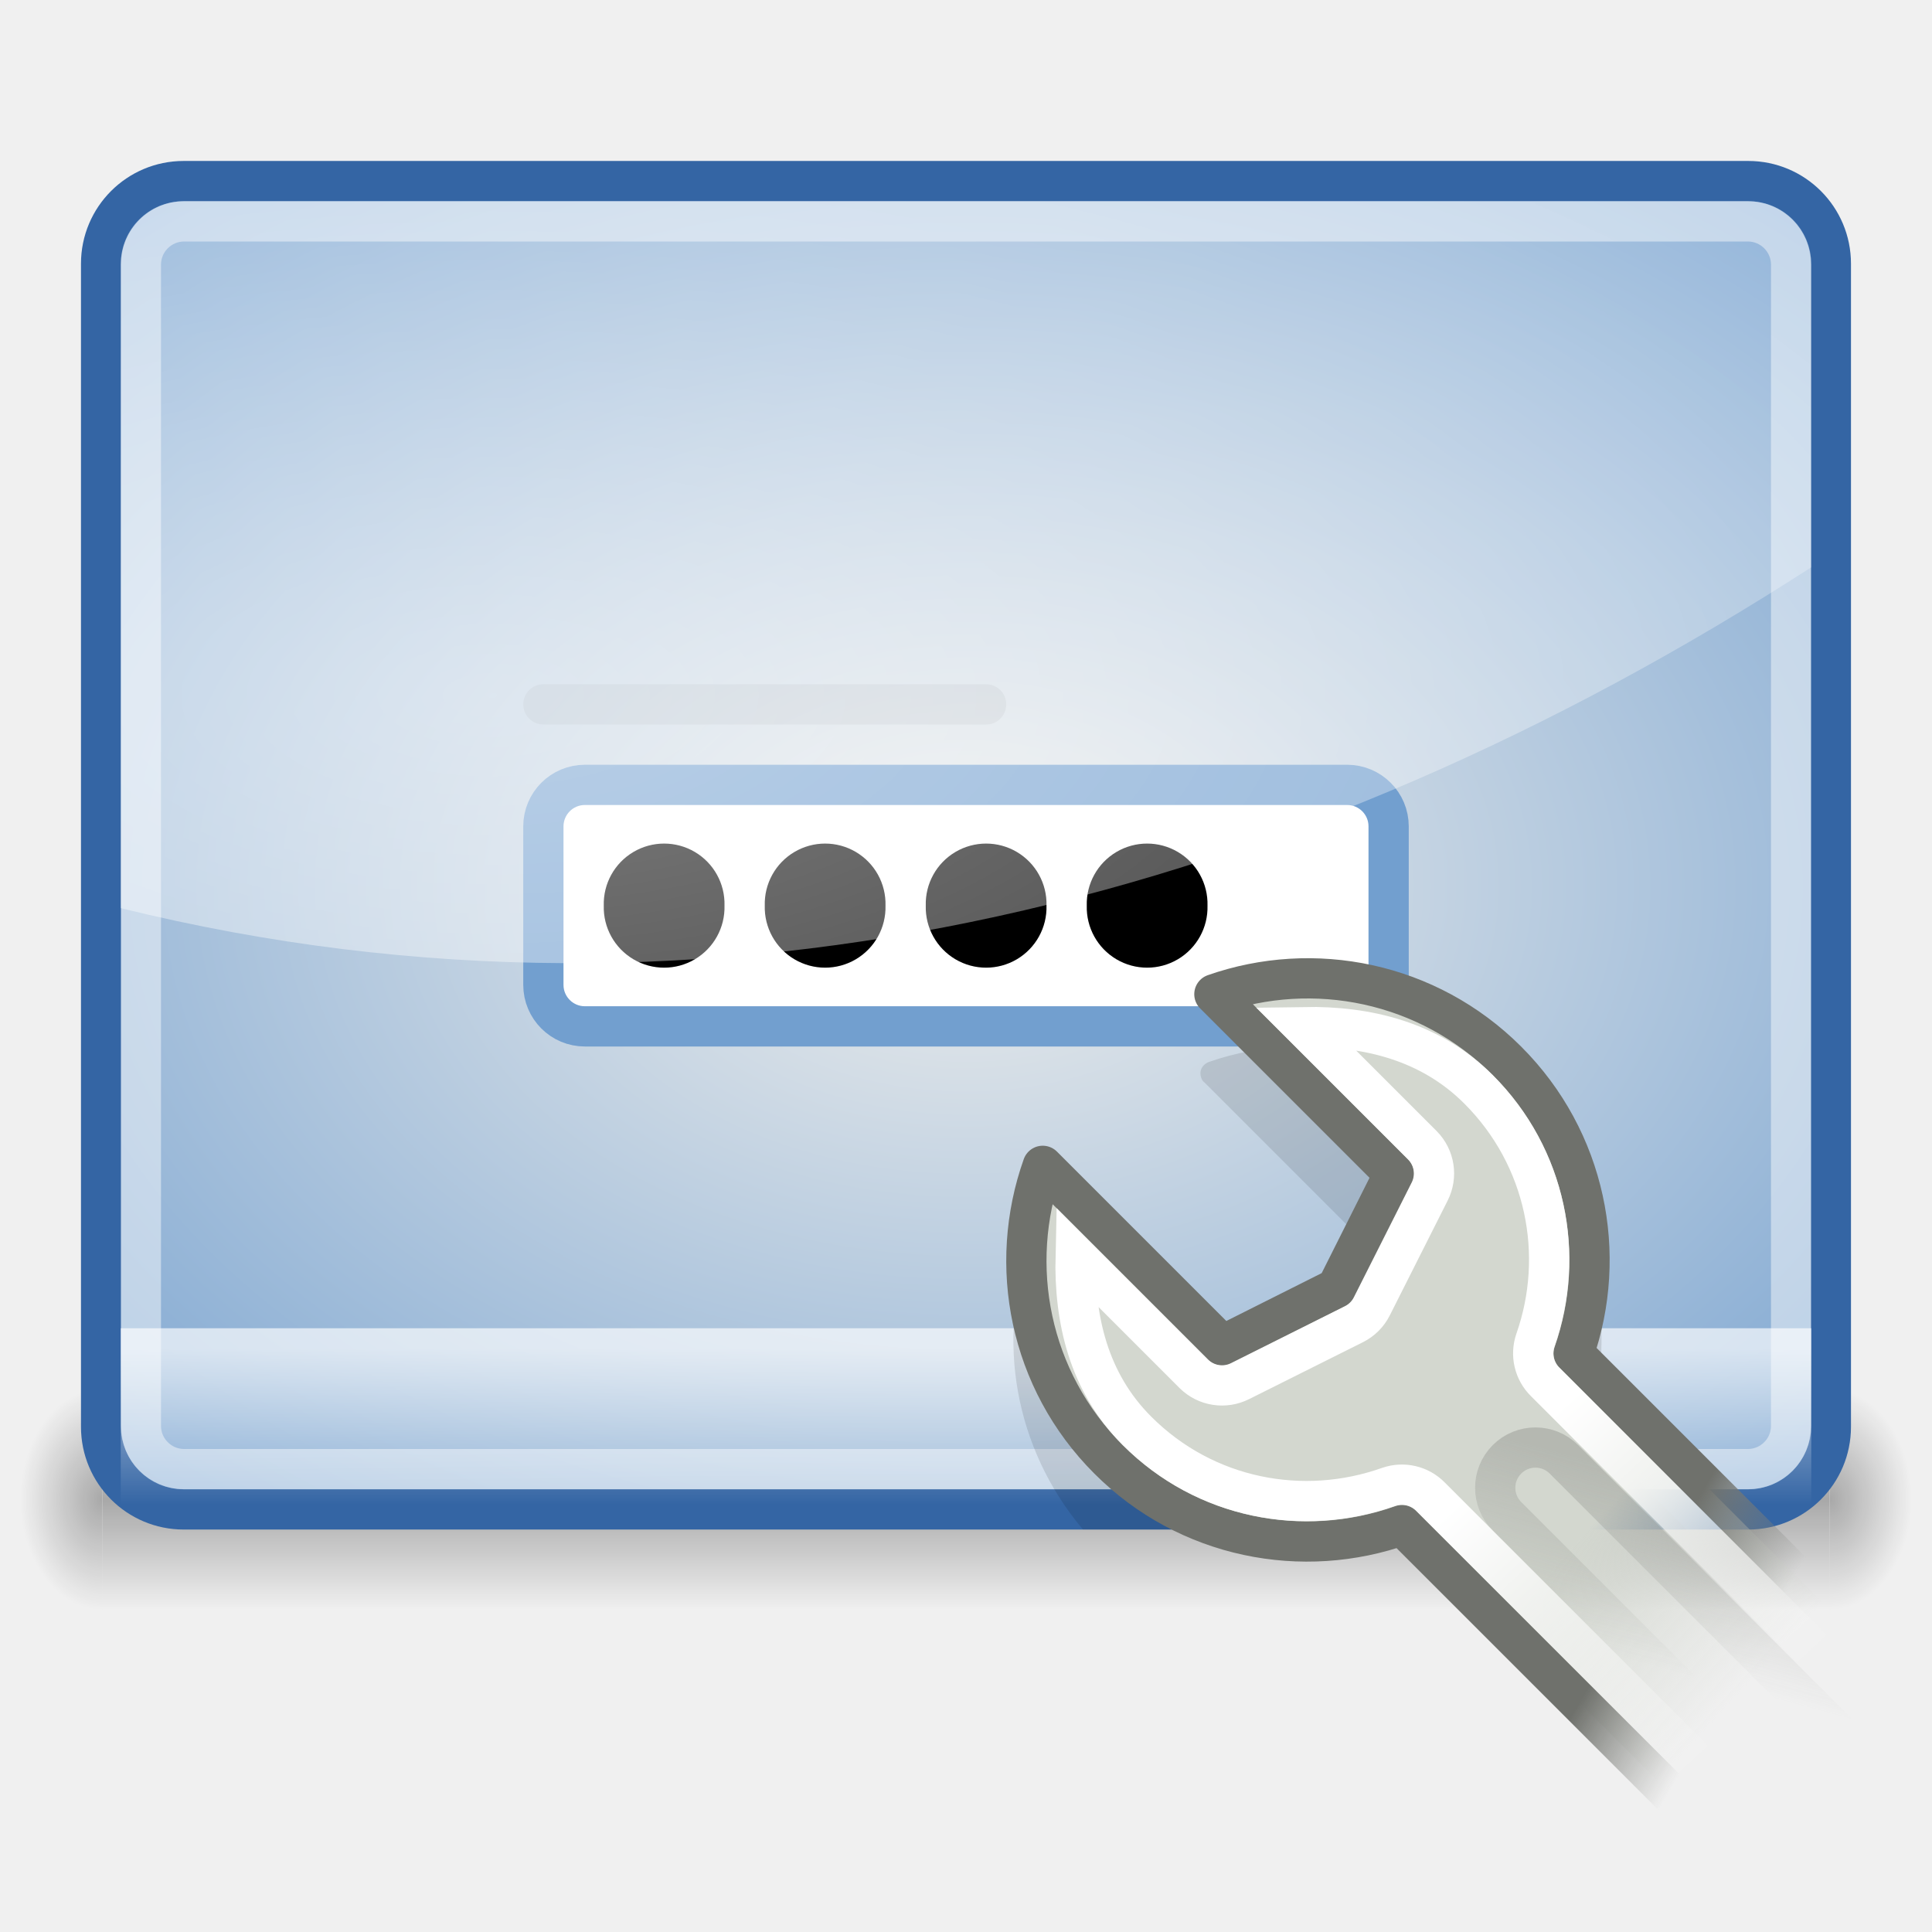
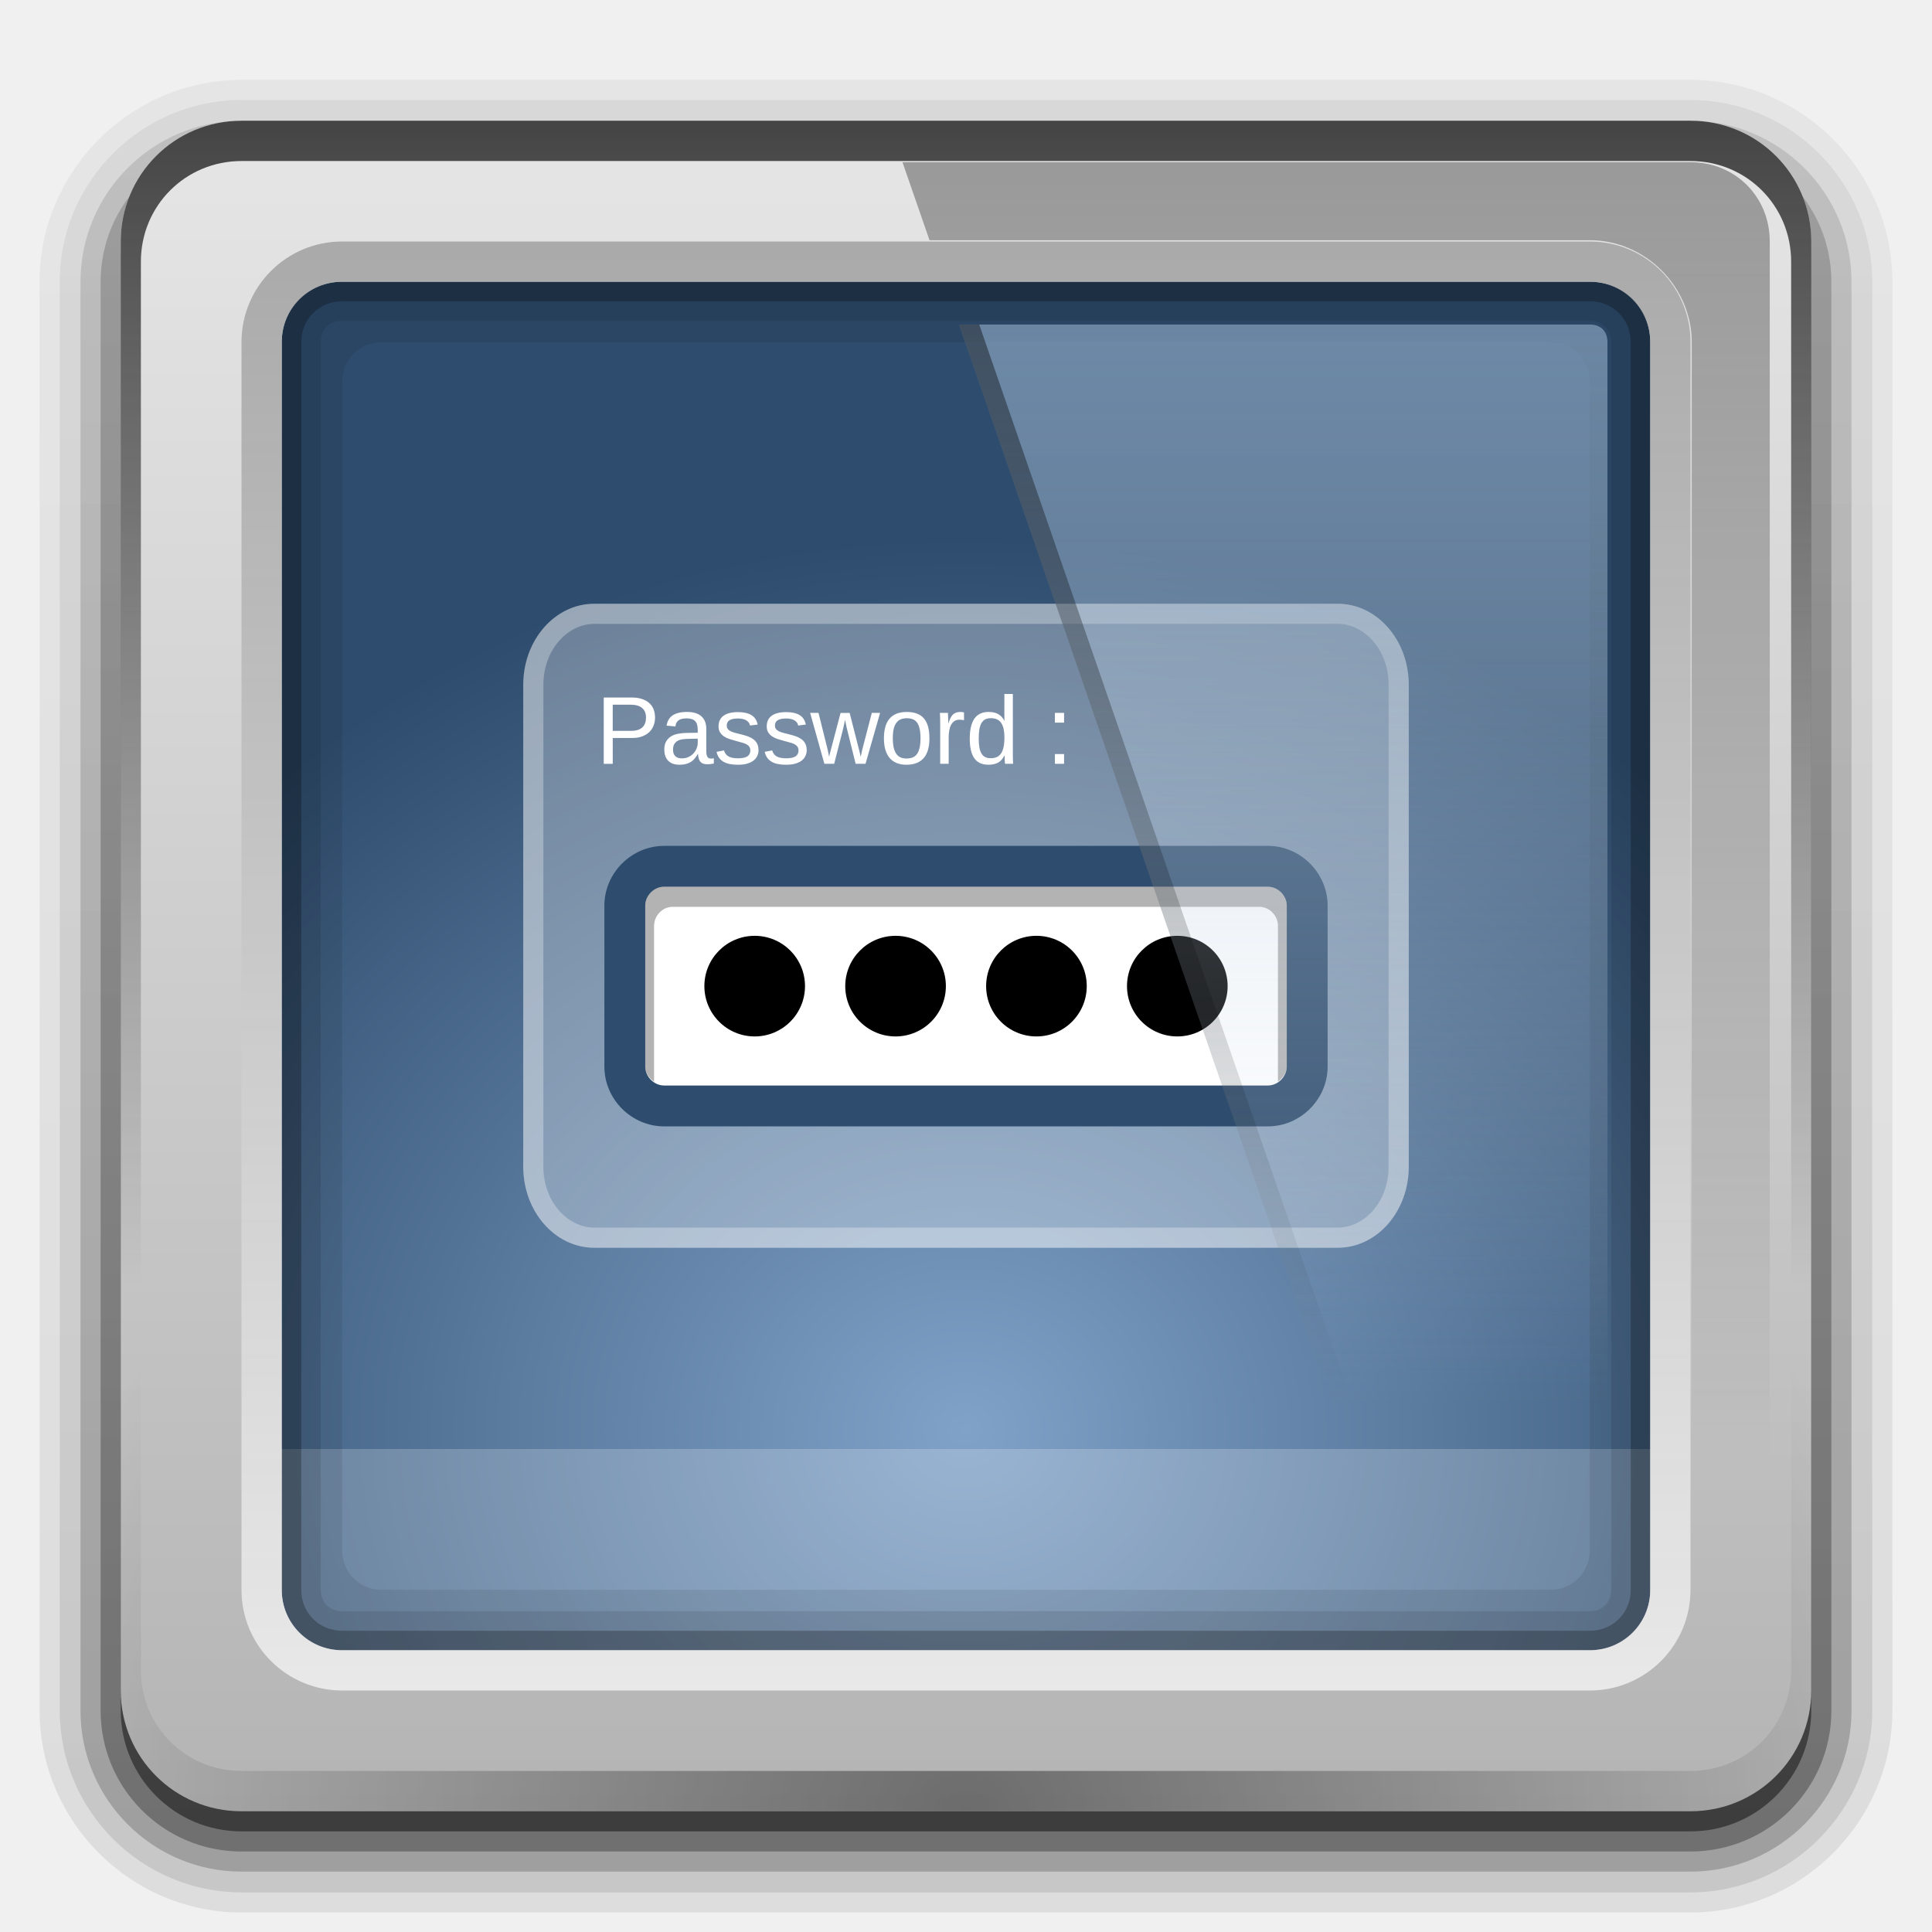
- <svg xmlns="http://www.w3.org/2000/svg" xmlns:xlink="http://www.w3.org/1999/xlink" width="48" height="48" id="svg2" version="1.0">
-   <defs id="defs4">
-     <linearGradient id="linearGradient6380">
-       <stop style="stop-color:#ffffff;stop-opacity:1;" offset="0" id="stop6382" />
-       <stop style="stop-color:#ffffff;stop-opacity:0;" offset="1" id="stop6384" />
+ <svg xmlns="http://www.w3.org/2000/svg" xmlns:xlink="http://www.w3.org/1999/xlink" height="96" width="96" version="1.1">
+   <defs>
+     <linearGradient id="d" stop-color="#fff">
+       <stop offset="0" />
+       <stop stop-opacity="0" offset="1" />
    </linearGradient>
-     <linearGradient id="linearGradient8368">
-       <stop style="stop-color:#000000;stop-opacity:0;" offset="0" id="stop8370" />
-       <stop id="stop8376" offset="0.5" style="stop-color:#000000;stop-opacity:1;" />
-       <stop style="stop-color:#000000;stop-opacity:0;" offset="1" id="stop8372" />
+     <linearGradient id="c" y2="7.016" gradientUnits="userSpaceOnUse" x2="45.448" gradientTransform="matrix(1.0059 0 0 .99417 100 0)" y1="92.54" x1="45.448">
+       <stop offset="0" />
+       <stop stop-opacity=".588" offset="1" />
    </linearGradient>
-     <linearGradient id="linearGradient8358">
-       <stop style="stop-color:#000000;stop-opacity:1;" offset="0" id="stop8360" />
-       <stop style="stop-color:#000000;stop-opacity:0;" offset="1" id="stop8362" />
+     <radialGradient id="g" gradientUnits="userSpaceOnUse" cy="-15.871" cx="56.066" gradientTransform="matrix(-.0022617 -1.2346 1.3856 0 70.085 140.27)" r="35.938">
+       <stop stop-color="#80a2c8" offset="0" />
+       <stop stop-color="#2e4c6d" offset="1" />
+     </radialGradient>
+     <radialGradient id="f" gradientUnits="userSpaceOnUse" cy="80.843" cx="47.098" gradientTransform="matrix(1.3113,-5.2817e-8,4.5812e-8,1.1374,-14.662,-10.848)" r="38.957">
+       <stop stop-color="#2fc044" offset="0" />
+       <stop stop-color="#246d2f" offset="1" />
+     </radialGradient>
+     <linearGradient id="p" y2="69.688" xlink:href="#d" gradientUnits="userSpaceOnUse" x2="65.156" y1="16.125" x1="65.156" />
+     <linearGradient id="o" y2="69.688" gradientUnits="userSpaceOnUse" x2="65.156" y1="16.125" x1="65.156">
+       <stop stop-color="#9cb7d2" offset="0" />
+       <stop stop-color="#e7edf3" stop-opacity="0" offset="1" />
    </linearGradient>
-     <linearGradient id="linearGradient3307">
-       <stop style="stop-color:#888a85;stop-opacity:1;" offset="0" id="stop3309" />
-       <stop style="stop-color:#888a85;stop-opacity:0;" offset="1" id="stop3311" />
+     <linearGradient id="n" stop-color="#fff" y2="72.766" gradientUnits="userSpaceOnUse" x2="76.451" y1="8.062" x1="76.451">
+       <stop offset="0" />
+       <stop stop-opacity="0" offset="1" />
    </linearGradient>
-     <linearGradient xlink:href="#linearGradient3307" id="linearGradient3313" x1="36.202" y1="37.667" x2="32.268" y2="39.922" gradientUnits="userSpaceOnUse" />
-     <linearGradient id="linearGradient3315">
-       <stop style="stop-color:white;stop-opacity:1;" offset="0" id="stop3317" />
-       <stop style="stop-color:white;stop-opacity:0;" offset="1" id="stop3319" />
+     <radialGradient id="e" stop-color="#fff" gradientUnits="userSpaceOnUse" cy="90.172" cx="48" gradientTransform="matrix(1.1573 0 0 .99591 -7.551 .19713)" r="42">
+       <stop offset="0" />
+       <stop stop-opacity="0" offset="1" />
+     </radialGradient>
+     <linearGradient id="m" y2="83.295" gradientUnits="userSpaceOnUse" x2="43.179" gradientTransform="matrix(1.0294,0,0,1.0294,-1.4118,-1.4118)" y1="13" x1="43.179">
+       <stop stop-color="#919191" offset="0" />
+       <stop stop-color="#fdfdfd" offset="1" />
    </linearGradient>
-     <linearGradient xlink:href="#linearGradient3315" id="linearGradient3321" x1="33.358" y1="37.386" x2="33.046" y2="46.324" gradientUnits="userSpaceOnUse" />
-     <linearGradient id="linearGradient3355">
-       <stop id="stop3357" offset="0" style="stop-color:#6f716c;stop-opacity:1;" />
-       <stop id="stop3359" offset="1" style="stop-color:#888a85;stop-opacity:0;" />
+     <linearGradient id="l" y2="63.893" xlink:href="#d" gradientUnits="userSpaceOnUse" x2="36.357" y1="6" x1="36.357" />
+     <linearGradient id="k" y2="5.988" gradientUnits="userSpaceOnUse" x2="48" y1="90" x1="48">
+       <stop stop-color="#b4b4b4" offset="0" />
+       <stop stop-color="#e6e6e6" offset="1" />
    </linearGradient>
-     <linearGradient xlink:href="#linearGradient3355" id="linearGradient3329" x1="38.202" y1="41.542" x2="38.98" y2="44.495" gradientUnits="userSpaceOnUse" />
-     <linearGradient id="linearGradient3331">
-       <stop style="stop-color:#d3d7cf;stop-opacity:1;" offset="0" id="stop3333" />
-       <stop style="stop-color:#d3d7cf;stop-opacity:0;" offset="1" id="stop3335" />
-     </linearGradient>
-     <linearGradient xlink:href="#linearGradient3331" id="linearGradient3337" x1="35.119" y1="40.171" x2="35.358" y2="45.699" gradientUnits="userSpaceOnUse" />
-     <linearGradient id="linearGradient5354">
-       <stop style="stop-color:#ffffff;stop-opacity:1" offset="0" id="stop5356" />
-       <stop style="stop-color:#ffffff;stop-opacity:0;" offset="1" id="stop5358" />
-     </linearGradient>
-     <linearGradient id="linearGradient6288">
-       <stop style="stop-color:#eeeeec;stop-opacity:1" offset="0" id="stop6290" />
-       <stop style="stop-color:#729fcf;stop-opacity:1" offset="1" id="stop6292" />
-     </linearGradient>
-     <radialGradient xlink:href="#linearGradient6288" id="radialGradient8344" gradientUnits="userSpaceOnUse" gradientTransform="matrix(3.024984,0,0,2.099219,-9.36936,0.8779019)" cx="11.031" cy="11.497" fx="11.031" fy="11.497" r="10.969" />
-     <linearGradient xlink:href="#linearGradient5354" id="linearGradient8346" gradientUnits="userSpaceOnUse" x1="18.12" y1="36.51" x2="18.12" y2="40.376" gradientTransform="matrix(0.9545455,0,0,1,1.090909,0)" />
-     <radialGradient xlink:href="#linearGradient8358" id="radialGradient8401" gradientUnits="userSpaceOnUse" gradientTransform="matrix(1,0,0,1.25,-4,-84.375)" cx="1" cy="37.5" fx="1" fy="37.5" r="2" />
-     <linearGradient xlink:href="#linearGradient8368" id="linearGradient8403" gradientUnits="userSpaceOnUse" gradientTransform="translate(-1,0)" x1="9" y1="40" x2="9" y2="35" />
-     <radialGradient xlink:href="#linearGradient8358" id="radialGradient8405" gradientUnits="userSpaceOnUse" gradientTransform="matrix(1,0,0,1.25,44,-9.375)" cx="1" cy="37.5" fx="1" fy="37.5" r="2" />
-     <radialGradient xlink:href="#linearGradient6380" id="radialGradient6386" cx="17.482" cy="8.304" fx="17.482" fy="8.304" r="21" gradientTransform="matrix(-3.287056,0,0,1.48151,69.67556,4.969844)" gradientUnits="userSpaceOnUse" />
+     <linearGradient id="j" y2="6" xlink:href="#c" gradientUnits="userSpaceOnUse" x2="32.251" gradientTransform="translate(0,1)" y1="90" x1="32.251" />
+     <linearGradient id="i" y2="6" xlink:href="#c" gradientUnits="userSpaceOnUse" x2="32.251" gradientTransform="matrix(1.0238 0 0 1.0119 -1.1429 .929)" y1="90" x1="32.251" />
+     <linearGradient id="h" y2="90.239" xlink:href="#c" gradientUnits="userSpaceOnUse" x2="32.251" gradientTransform="matrix(1.0238,0,0,-1.0119,-1.1429,98.071)" y1="6.132" x1="32.251" />
  </defs>
-   <g id="layer1">
-     <g id="g8396" style="opacity:0.3" transform="matrix(1.021739,0,0,1.1,-0.5217391,-4)">
-       <rect style="opacity:1;fill:url(#radialGradient8401);fill-opacity:1;stroke:none;stroke-width:1;stroke-linecap:round;stroke-linejoin:miter;stroke-miterlimit:4;stroke-dasharray:none;stroke-dashoffset:0.7;stroke-opacity:1" id="rect8348" width="2" height="5" x="-3" y="-40" transform="scale(-1,-1)" />
-       <rect style="opacity:1;fill:url(#linearGradient8403);fill-opacity:1;stroke:none;stroke-width:1;stroke-linecap:round;stroke-linejoin:miter;stroke-miterlimit:4;stroke-dasharray:none;stroke-dashoffset:0.7;stroke-opacity:1" id="rect8366" width="42" height="5" x="3" y="35" />
-       <rect style="opacity:1;fill:url(#radialGradient8405);fill-opacity:1;stroke:none;stroke-width:1;stroke-linecap:round;stroke-linejoin:miter;stroke-miterlimit:4;stroke-dasharray:none;stroke-dashoffset:0.7;stroke-opacity:1" id="rect8390" width="2" height="5" x="45" y="35" />
-     </g>
-     <g id="g8333" transform="translate(0,-3)">
-       <rect ry="2.051" rx="2.051" y="7.499" x="2.512" height="33.002" width="42.975" id="rect5317" style="fill:url(#radialGradient8344);fill-opacity:1;stroke:#3465a4;stroke-width:1;stroke-linecap:round;stroke-linejoin:miter;stroke-miterlimit:4;stroke-dasharray:none;stroke-dashoffset:0.7;stroke-opacity:1" />
-       <rect ry="1.076" rx="1.076" y="8.5" x="3.5" height="31" width="41" id="rect6304" style="opacity:0.45;fill:none;fill-opacity:1;stroke:#ffffff;stroke-width:1;stroke-linecap:round;stroke-linejoin:miter;stroke-miterlimit:4;stroke-dasharray:none;stroke-dashoffset:0.7;stroke-opacity:1" />
-       <rect ry="1.031" rx="1.031" y="22.5" x="13.5" height="6" width="21" id="rect6306" style="fill:#ffffff;fill-opacity:1;stroke:#729fcf;stroke-width:1;stroke-linecap:round;stroke-linejoin:miter;stroke-miterlimit:4;stroke-dasharray:none;stroke-dashoffset:0.7;stroke-opacity:1" />
-       <path transform="matrix(1.150547,0,0,1.112823,7.779661,12.40313)" d="M 8.883 11.769 A 1.304 1.348 0 1 1  6.276,11.769 A 1.304 1.348 0 1 1  8.883 11.769 z" id="path6308" style="fill:#000000;fill-opacity:1;stroke:none;stroke-width:1;stroke-linecap:round;stroke-linejoin:miter;stroke-miterlimit:4;stroke-dasharray:none;stroke-dashoffset:0.7;stroke-opacity:1" />
-       <path transform="matrix(1.150547,0,0,1.112823,11.77966,12.40313)" d="M 8.883 11.769 A 1.304 1.348 0 1 1  6.276,11.769 A 1.304 1.348 0 1 1  8.883 11.769 z" id="path5346" style="fill:#000000;fill-opacity:1;stroke:none;stroke-width:1;stroke-linecap:round;stroke-linejoin:miter;stroke-miterlimit:4;stroke-dasharray:none;stroke-dashoffset:0.7;stroke-opacity:1" />
-       <path transform="matrix(1.150547,0,0,1.112823,15.77966,12.40313)" d="M 8.883 11.769 A 1.304 1.348 0 1 1  6.276,11.769 A 1.304 1.348 0 1 1  8.883 11.769 z" id="path5348" style="fill:#000000;fill-opacity:1;stroke:none;stroke-width:1;stroke-linecap:round;stroke-linejoin:miter;stroke-miterlimit:4;stroke-dasharray:none;stroke-dashoffset:0.7;stroke-opacity:1" />
-       <path transform="matrix(1.150547,0,0,1.112823,19.77966,12.40313)" d="M 8.883 11.769 A 1.304 1.348 0 1 1  6.276,11.769 A 1.304 1.348 0 1 1  8.883 11.769 z" id="path5350" style="fill:#000000;fill-opacity:1;stroke:none;stroke-width:1;stroke-linecap:round;stroke-linejoin:miter;stroke-miterlimit:4;stroke-dasharray:none;stroke-dashoffset:0.7;stroke-opacity:1" />
-       <rect ry="0" rx="0" y="36" x="3" height="5" width="42" id="rect5352" style="opacity:0.656;fill:url(#linearGradient8346);fill-opacity:1;stroke:none;stroke-width:1;stroke-linecap:round;stroke-linejoin:miter;stroke-miterlimit:4;stroke-dasharray:none;stroke-dashoffset:0.7;stroke-opacity:1" />
-       <rect ry="0.5" rx="0.5" y="20" x="13" height="1" width="12" id="rect6331" style="opacity:0.069;fill:#000000;fill-opacity:1;stroke:none;stroke-width:1;stroke-linecap:round;stroke-linejoin:miter;stroke-miterlimit:4;stroke-dasharray:none;stroke-dashoffset:0.7;stroke-opacity:1" />
-     </g>
-     <path style="fill:#000000;fill-opacity:1;stroke:none;stroke-width:1;stroke-linecap:round;stroke-linejoin:miter;stroke-miterlimit:4;stroke-dasharray:none;stroke-dashoffset:0.7;stroke-opacity:1;opacity:0.112" d="M 32.031 26 C 31.361 26.04 30.708 26.149 30.062 26.375 C 29.967 26.402 29.88 26.471 29.844 26.562 C 29.807 26.654 29.825 26.759 29.875 26.844 C 29.893 26.867 29.914 26.888 29.938 26.906 L 34.25 31.219 L 32.969 33.75 L 30.438 35.062 L 26.125 30.75 C 26.115 30.739 26.105 30.728 26.094 30.719 C 26.011 30.654 25.912 30.625 25.812 30.656 C 25.713 30.687 25.625 30.775 25.594 30.875 C 24.746 33.264 25.197 35.975 26.906 38 L 41.906 38 L 39.438 35.531 C 40.249 33.001 39.661 30.13 37.656 28.125 C 36.116 26.585 34.048 25.879 32.031 26 z " id="path8417" />
-     <g style="display:inline" id="g3302" transform="matrix(0.707107,-0.707107,0.707107,0.707107,-14.17807,34.84254)">
-       <path id="path2343" d="M 32.5,24.188 C 30.137,25.312 28.5,27.71 28.5,30.5 C 28.5,33.29 30.137,35.688 32.5,36.812 L 32.5,52.522 L 38.531,52.522 L 38.531,36.812 C 40.88,35.683 42.5,33.28 42.5,30.5 C 42.5,27.72 40.88,25.317 38.531,24.188 L 38.531,30.5 L 35.516,31.5 L 32.5,30.5 L 32.5,24.188 z " style="opacity:1;color:#000000;fill:url(#linearGradient3337);fill-opacity:1;fill-rule:nonzero;stroke:url(#linearGradient3329);stroke-width:1;stroke-linecap:round;stroke-linejoin:round;marker:none;marker-start:none;marker-mid:none;marker-end:none;stroke-miterlimit:4;stroke-dasharray:none;stroke-dashoffset:1.4;stroke-opacity:1;visibility:visible;display:inline;overflow:visible" />
-       <path id="path3297" d="M 31.5,26.344 C 30.359,27.432 29.5,28.792 29.5,30.5 C 29.5,32.901 30.909,34.941 32.938,35.906 C 33.285,36.074 33.504,36.427 33.5,36.812 L 33.5,51.5 L 37.531,51.5 L 37.531,36.812 C 37.527,36.427 37.746,36.074 38.094,35.906 C 40.107,34.938 41.5,32.893 41.5,30.5 C 41.5,28.802 40.657,27.434 39.531,26.344 L 39.531,30.5 C 39.528,30.928 39.251,31.305 38.844,31.438 L 35.812,32.438 C 35.61,32.505 35.39,32.505 35.188,32.438 L 32.188,31.438 C 31.781,31.305 31.504,30.928 31.5,30.5 L 31.5,26.344 z " style="color:#000000;fill:none;fill-opacity:1;fill-rule:nonzero;stroke:url(#linearGradient3321);stroke-width:1;stroke-linecap:round;stroke-linejoin:miter;marker:none;marker-start:none;marker-mid:none;marker-end:none;stroke-miterlimit:4;stroke-dashoffset:1.4;stroke-opacity:1;visibility:visible;display:inline;overflow:visible" />
-       <rect ry="1" rx="1" y="37.5" x="34.5" height="15" width="2" id="rect3300" style="opacity:0.4;color:#000000;fill:none;fill-opacity:1;fill-rule:nonzero;stroke:url(#linearGradient3313);stroke-width:1;stroke-linecap:round;stroke-linejoin:miter;marker:none;marker-start:none;marker-mid:none;marker-end:none;stroke-miterlimit:4;stroke-dasharray:none;stroke-dashoffset:1.4;stroke-opacity:1;visibility:visible;display:inline;overflow:visible" />
-     </g>
-     <g id="g8378" />
-     <path style="opacity:0.5;fill:url(#radialGradient6386);fill-opacity:1;stroke:none;stroke-width:1;stroke-linecap:round;stroke-linejoin:miter;stroke-miterlimit:4;stroke-dasharray:none;stroke-dashoffset:0.7;stroke-opacity:1" d="M 43.438,5 C 44.309,5 45,5.691 45,6.562 L 45,14.094 C 32.31,22.283 17.771,26.209 3,22.562 L 3,6.562 C 3,5.691 3.691,5 4.562,5 L 43.438,5 z " id="path6374" />
+   <g fill="url(#h)">
+     <path opacity="0.08" d="m12 95.031c-5.511 0-10.031-4.52-10.031-10.031v-71c0-5.511 4.52-10.031 10.031-10.031h72c5.511 0 10.031 4.52 10.031 10.031v71c0 5.511-4.52 10.031-10.031 10.031h-72z" />
+     <path opacity=".1" d="m12 94.031c-4.972 0-9.031-4.06-9.031-9.031v-71c0-4.972 4.06-9.031 9.031-9.031h72c4.972 0 9.031 4.06 9.031 9.031v71c0 4.972-4.06 9.031-9.031 9.031h-72z" />
+     <path opacity=".2" d="m12 93c-4.409 0-8-3.591-8-8v-71c0-4.409 3.591-8 8-8h72c4.409 0 8 3.591 8 8v71c0 4.409-3.591 8-8 8h-72z" />
+   </g>
+   <rect opacity=".3" rx="7" ry="7" height="85" width="86" y="7" x="5" fill="url(#i)" />
+   <rect opacity=".45" rx="6" ry="6" height="84" width="84" y="7" x="6" fill="url(#j)" />
+   <rect rx="5.853" ry="6.173" height="78.516" width="77.915" y="8.254" x="8.141" fill="url(#f)" />
+   <path d="m83.937 83.875v-71.869h-71.94v71.869h71.94z" fill="url(#g)" />
+   <g fill="#fff">
+     <rect opacity=".2" height="10" width="72" y="72" x="12" />
+     <rect opacity=".3" rx="3.52" ry="4.023" height="32" width="44" y="30" x="26" />
+     <rect rx="2" ry="2" height="12" width="34" y="43" x="31" />
+   </g>
+   <path d="m33 42.031c-1.621 0-2.969 1.348-2.969 2.969v8c0 1.621 1.348 2.969 2.969 2.969h30c1.621 0 2.969-1.348 2.969-2.969v-8c0-1.621-1.348-2.969-2.969-2.969h-30zm0 2.031h30c0.501 0 0.938 0.437 0.938 0.938v8c0 0.501-0.437 0.938-0.938 0.938h-30c-0.501 0-0.938-0.437-0.938-0.938v-8c0-0.501 0.437-0.938 0.938-0.938z" fill="#2e4c6d" />
+   <path opacity=".3" d="m33 44.062c-0.501 0-0.938 0.437-0.938 0.938v8c0 0.31 0.191 0.577 0.438 0.75v-7.75c0-0.501 0.421-0.938 0.906-0.938h29.188c0.485 0 0.906 0.437 0.906 0.938v7.75c0.246-0.173 0.438-0.44 0.438-0.75v-8c0-0.501-0.437-0.938-0.938-0.938h-30z" />
+   <path d="m40 49a2.5 2.5 0 1 1 -5 0 2.5 2.5 0 1 1 5 0z" />
+   <path d="m47 49a2.5 2.5 0 1 1 -5 0 2.5 2.5 0 1 1 5 0z" />
+   <path d="m54 49a2.5 2.5 0 1 1 -5 0 2.5 2.5 0 1 1 5 0z" />
+   <path d="m61 49a2.5 2.5 0 1 1 -5 0 2.5 2.5 0 1 1 5 0z" />
+   <g fill="#fff">
+     <path d="m32.549 35.65c-0 0.143-0.024 0.277-0.072 0.402-0.047 0.123-0.118 0.231-0.213 0.323-0.094 0.09-0.211 0.162-0.353 0.215-0.142 0.053-0.307 0.08-0.496 0.08h-0.968v1.284h-0.447v-3.295h1.387c0.195 0 0.365 0.024 0.51 0.072 0.145 0.047 0.266 0.114 0.362 0.201 0.097 0.086 0.169 0.19 0.217 0.313 0.048 0.122 0.072 0.256 0.072 0.405m-0.449 0.005c-0-0.209-0.064-0.367-0.192-0.475-0.128-0.109-0.32-0.164-0.575-0.164h-0.886v1.3h0.905c0.257 0 0.446-0.057 0.566-0.171 0.122-0.114 0.182-0.277 0.182-0.491" />
+     <path d="m33.774 38c-0.254 0-0.445-0.067-0.573-0.201-0.128-0.134-0.192-0.318-0.192-0.552 0-0.167 0.031-0.303 0.094-0.409 0.064-0.108 0.147-0.192 0.248-0.253 0.103-0.061 0.22-0.103 0.351-0.126 0.131-0.023 0.264-0.037 0.4-0.04l0.568-0.009v-0.138c-0-0.104-0.011-0.193-0.033-0.267-0.022-0.073-0.055-0.133-0.101-0.178-0.045-0.045-0.102-0.078-0.171-0.098-0.067-0.022-0.147-0.033-0.238-0.033-0.081 0-0.154 0.006-0.22 0.019-0.065 0.011-0.122 0.032-0.171 0.063-0.048 0.03-0.087 0.071-0.117 0.124-0.03 0.051-0.049 0.117-0.058 0.196l-0.44-0.04c0.016-0.1 0.045-0.191 0.089-0.274 0.044-0.084 0.105-0.157 0.185-0.217 0.081-0.061 0.182-0.108 0.302-0.14 0.122-0.034 0.268-0.051 0.44-0.051 0.318 0 0.557 0.073 0.718 0.22 0.161 0.145 0.241 0.355 0.241 0.631v1.09c-0 0.125 0.016 0.219 0.049 0.283 0.033 0.062 0.095 0.094 0.187 0.094 0.023 0 0.047-0.002 0.07-0.005 0.023-0.003 0.046-0.007 0.068-0.012v0.262c-0.053 0.012-0.106 0.022-0.159 0.028-0.051 0.006-0.107 0.009-0.166 0.009-0.08 0-0.148-0.01-0.206-0.03-0.056-0.022-0.102-0.054-0.138-0.096-0.036-0.044-0.063-0.097-0.082-0.159-0.019-0.064-0.03-0.138-0.035-0.222h-0.014c-0.045 0.081-0.095 0.154-0.15 0.22-0.053 0.065-0.115 0.122-0.187 0.168-0.072 0.045-0.154 0.08-0.246 0.105-0.09 0.025-0.195 0.037-0.313 0.037m0.096-0.316c0.134 0 0.251-0.024 0.351-0.072 0.101-0.05 0.185-0.113 0.25-0.189 0.067-0.076 0.117-0.16 0.15-0.25 0.033-0.09 0.049-0.177 0.049-0.26v-0.208l-0.461 0.009c-0.103 0.002-0.201 0.009-0.295 0.023-0.092 0.012-0.173 0.038-0.243 0.077s-0.126 0.094-0.168 0.164c-0.041 0.07-0.061 0.162-0.061 0.276 0 0.137 0.037 0.243 0.11 0.318 0.075 0.075 0.181 0.112 0.318 0.112" />
+     <path d="m37.693 37.254c-0 0.118-0.023 0.224-0.07 0.318-0.045 0.092-0.111 0.17-0.199 0.234-0.087 0.062-0.195 0.111-0.323 0.145-0.126 0.033-0.271 0.049-0.435 0.049-0.147 0-0.279-0.012-0.398-0.035-0.117-0.022-0.22-0.058-0.309-0.108-0.088-0.05-0.163-0.115-0.224-0.196-0.059-0.083-0.103-0.183-0.131-0.302l0.372-0.072c0.036 0.136 0.11 0.235 0.222 0.299 0.112 0.062 0.268 0.094 0.468 0.094 0.09 0 0.173-0.006 0.248-0.019 0.076-0.012 0.142-0.034 0.196-0.063 0.055-0.031 0.097-0.072 0.126-0.122 0.031-0.051 0.047-0.115 0.047-0.189-0-0.076-0.018-0.139-0.054-0.187-0.036-0.05-0.086-0.091-0.15-0.124s-0.142-0.061-0.234-0.084c-0.09-0.025-0.19-0.052-0.299-0.082-0.101-0.026-0.202-0.056-0.302-0.089-0.1-0.033-0.19-0.076-0.271-0.129-0.08-0.055-0.144-0.122-0.194-0.201s-0.075-0.179-0.075-0.299c0-0.231 0.082-0.406 0.246-0.526 0.165-0.122 0.405-0.182 0.72-0.182 0.279 0 0.5 0.049 0.664 0.147 0.165 0.098 0.27 0.256 0.313 0.472l-0.379 0.047c-0.014-0.065-0.04-0.12-0.077-0.164-0.037-0.045-0.083-0.081-0.136-0.108-0.053-0.028-0.113-0.048-0.18-0.058-0.065-0.012-0.134-0.019-0.206-0.019-0.19 0-0.33 0.029-0.421 0.087-0.09 0.058-0.136 0.145-0.136 0.262-0 0.069 0.016 0.125 0.049 0.171 0.034 0.044 0.081 0.081 0.14 0.112 0.061 0.03 0.133 0.056 0.217 0.08 0.084 0.022 0.177 0.045 0.278 0.07 0.067 0.017 0.136 0.036 0.206 0.056 0.07 0.019 0.138 0.042 0.203 0.07 0.067 0.026 0.129 0.058 0.187 0.096 0.059 0.036 0.111 0.08 0.154 0.131 0.044 0.051 0.078 0.111 0.103 0.18 0.026 0.069 0.04 0.148 0.04 0.238" />
+     <path d="m40.087 37.254c-0 0.118-0.023 0.224-0.07 0.318-0.045 0.092-0.111 0.17-0.199 0.234-0.087 0.062-0.195 0.111-0.323 0.145-0.126 0.033-0.271 0.049-0.435 0.049-0.147 0-0.279-0.012-0.398-0.035-0.117-0.022-0.22-0.058-0.309-0.108-0.088-0.05-0.163-0.115-0.224-0.196-0.059-0.083-0.103-0.183-0.131-0.302l0.372-0.072c0.036 0.136 0.11 0.235 0.222 0.299 0.112 0.062 0.268 0.094 0.468 0.094 0.09 0 0.173-0.006 0.248-0.019 0.076-0.012 0.142-0.034 0.196-0.063 0.055-0.031 0.097-0.072 0.126-0.122 0.031-0.051 0.047-0.115 0.047-0.189-0-0.076-0.018-0.139-0.054-0.187-0.036-0.05-0.086-0.091-0.15-0.124s-0.142-0.061-0.234-0.084c-0.09-0.025-0.19-0.052-0.299-0.082-0.101-0.026-0.202-0.056-0.302-0.089-0.1-0.033-0.19-0.076-0.271-0.129-0.08-0.055-0.144-0.122-0.194-0.201s-0.075-0.179-0.075-0.299c-0-0.231 0.082-0.406 0.246-0.526 0.165-0.122 0.405-0.182 0.72-0.182 0.279 0 0.5 0.049 0.664 0.147 0.165 0.098 0.27 0.256 0.313 0.472l-0.379 0.047c-0.014-0.065-0.04-0.12-0.077-0.164-0.037-0.045-0.083-0.081-0.136-0.108-0.053-0.028-0.113-0.048-0.18-0.058-0.065-0.012-0.134-0.019-0.206-0.019-0.19 0-0.33 0.029-0.421 0.087-0.09 0.058-0.136 0.145-0.136 0.262-0 0.069 0.016 0.125 0.049 0.171 0.034 0.044 0.081 0.081 0.14 0.112 0.061 0.03 0.133 0.056 0.217 0.08 0.084 0.022 0.177 0.045 0.278 0.07 0.067 0.017 0.136 0.036 0.206 0.056 0.07 0.019 0.138 0.042 0.203 0.07 0.067 0.026 0.129 0.058 0.187 0.096 0.059 0.036 0.111 0.08 0.154 0.131 0.044 0.051 0.078 0.111 0.103 0.18 0.026 0.069 0.04 0.148 0.04 0.238" />
+     <path d="m43.005 37.953h-0.489l-0.404-1.632c-0.012-0.042-0.026-0.094-0.04-0.157-0.012-0.062-0.025-0.123-0.037-0.182-0.016-0.069-0.03-0.14-0.044-0.213-0.014 0.07-0.029 0.14-0.044 0.208-0.012 0.059-0.026 0.121-0.042 0.185-0.014 0.064-0.027 0.12-0.04 0.168l-0.416 1.623h-0.486l-0.708-2.53h0.416l0.428 1.719c0.011 0.036 0.022 0.08 0.033 0.133 0.011 0.051 0.022 0.102 0.033 0.152 0.011 0.058 0.023 0.117 0.035 0.178 0.012-0.059 0.026-0.117 0.04-0.173 0.012-0.048 0.025-0.097 0.037-0.147s0.023-0.091 0.033-0.124l0.458-1.737h0.451l0.442 1.737c0.011 0.041 0.023 0.087 0.035 0.138 0.012 0.051 0.024 0.1 0.035 0.145 0.012 0.053 0.025 0.107 0.037 0.161 0.012-0.059 0.025-0.117 0.037-0.173 0.011-0.048 0.022-0.098 0.033-0.15 0.012-0.053 0.024-0.1 0.035-0.14l0.447-1.719h0.412l-0.725 2.53" />
+     <path d="m46.183 36.686c-0 0.443-0.097 0.772-0.292 0.989-0.195 0.217-0.478 0.325-0.849 0.325-0.176 0-0.334-0.026-0.472-0.08-0.139-0.053-0.256-0.134-0.353-0.243-0.095-0.109-0.168-0.246-0.22-0.409-0.05-0.165-0.075-0.359-0.075-0.582 0-0.873 0.378-1.309 1.134-1.309 0.196 0 0.366 0.027 0.507 0.082 0.143 0.055 0.26 0.136 0.351 0.246 0.092 0.109 0.16 0.246 0.203 0.409 0.044 0.164 0.065 0.355 0.065 0.573m-0.442 0c-0-0.196-0.016-0.359-0.047-0.486-0.03-0.128-0.074-0.23-0.133-0.306-0.058-0.076-0.129-0.129-0.213-0.159-0.084-0.031-0.179-0.047-0.285-0.047-0.108 0-0.205 0.016-0.292 0.049-0.086 0.031-0.159 0.086-0.22 0.164-0.061 0.076-0.108 0.178-0.14 0.306-0.031 0.128-0.047 0.288-0.047 0.479-0 0.196 0.017 0.359 0.051 0.489 0.034 0.128 0.081 0.23 0.14 0.306 0.061 0.076 0.132 0.13 0.213 0.161 0.083 0.031 0.172 0.047 0.269 0.047 0.108 0 0.205-0.015 0.292-0.044 0.087-0.031 0.161-0.085 0.222-0.161 0.061-0.076 0.108-0.179 0.14-0.309 0.033-0.129 0.049-0.292 0.049-0.489" />
+     <path d="m46.718 37.953v-1.941c0-0.053-0.001-0.107-0.002-0.161 0-0.056-0.001-0.11-0.002-0.161-0.002-0.051-0.003-0.1-0.005-0.145-0.002-0.045-0.003-0.086-0.005-0.122h0.398c0.002 0.036 0.003 0.077 0.005 0.124 0.003 0.045 0.005 0.092 0.007 0.14 0.003 0.048 0.005 0.095 0.005 0.14 0.002 0.044 0.002 0.081 0.002 0.112h0.009c0.03-0.097 0.061-0.18 0.094-0.25 0.034-0.072 0.074-0.13 0.119-0.175 0.045-0.047 0.099-0.081 0.161-0.103 0.062-0.023 0.138-0.035 0.227-0.035 0.034 0 0.067 0.003 0.098 0.009 0.031 0.005 0.055 0.009 0.072 0.014v0.386c-0.028-0.008-0.061-0.013-0.098-0.016-0.037-0.005-0.08-0.007-0.126-0.007-0.097 0-0.179 0.022-0.248 0.065-0.067 0.044-0.122 0.104-0.166 0.182-0.042 0.076-0.073 0.168-0.094 0.276-0.02 0.106-0.03 0.222-0.03 0.348v1.319h-0.421" />
+     <path d="m49.905 37.546c-0.078 0.162-0.182 0.278-0.311 0.348-0.128 0.07-0.287 0.105-0.477 0.105-0.32 0-0.555-0.108-0.706-0.323-0.15-0.215-0.224-0.541-0.224-0.977-0-0.882 0.31-1.323 0.931-1.323 0.192 0 0.352 0.035 0.479 0.105 0.128 0.07 0.231 0.182 0.309 0.334h0.005c-0-0.016-0.001-0.04-0.002-0.072-0-0.034-0.001-0.069-0.002-0.105-0-0.037-0-0.072 0-0.105-0-0.033-0-0.056 0-0.07v-0.98h0.421v2.949c-0 0.061-0 0.119 0 0.175 0.002 0.056 0.003 0.108 0.005 0.154 0.002 0.047 0.003 0.087 0.005 0.122 0.002 0.033 0.003 0.056 0.005 0.07h-0.402c-0.003-0.016-0.006-0.037-0.009-0.065-0.002-0.03-0.004-0.063-0.007-0.101-0.002-0.037-0.003-0.076-0.005-0.117-0.002-0.042-0.002-0.083-0.002-0.124h-0.009m-1.277-0.86c-0 0.175 0.011 0.324 0.033 0.449 0.022 0.125 0.057 0.228 0.105 0.309 0.048 0.08 0.11 0.138 0.185 0.175s0.166 0.056 0.274 0.056c0.111 0 0.208-0.018 0.292-0.054 0.086-0.036 0.157-0.094 0.213-0.173 0.058-0.081 0.101-0.186 0.131-0.316 0.03-0.129 0.044-0.288 0.044-0.475-0-0.179-0.015-0.33-0.044-0.454-0.03-0.125-0.073-0.225-0.131-0.302-0.058-0.076-0.129-0.131-0.213-0.164-0.083-0.034-0.178-0.051-0.288-0.051-0.103 0-0.192 0.018-0.267 0.054-0.075 0.036-0.137 0.094-0.187 0.173s-0.087 0.183-0.112 0.311c-0.023 0.126-0.035 0.28-0.035 0.461" />
+     <path d="m52.417 35.907v-0.484h0.456v0.484h-0.456m0 2.046v-0.484h0.456v0.484h-0.456" />
+   </g>
+   <path opacity="0.08" d="m19 13c-3.289 0-6 2.711-6 6v58c0 3.289 2.711 6 6 6h58c3.289 0 6-2.711 6-6v-58c0-3.289-2.711-6-6-6h-58zm0 4h58c1.143 0 2 0.857 2 2v58c0 1.143-0.857 2-2 2h-58c-1.143 0-2-0.857-2-2v-58c0-1.143 0.857-2 2-2z" />
+   <path opacity=".3" d="m29.531 30c-1.95 0-3.531 1.803-3.531 4.031v23.938c0 2.228 1.581 4.031 3.531 4.031h36.938c1.95 0 3.531-1.803 3.531-4.031v-23.938c0-2.228-1.581-4.031-3.531-4.031h-36.938zm0 1h36.938c1.327 0 2.531 1.281 2.531 3.031v23.938c0 1.75-1.204 3.031-2.531 3.031h-36.938c-1.327 0-2.531-1.281-2.531-3.031v-23.938c0-1.75 1.204-3.031 2.531-3.031z" fill="#fff" />
+   <path opacity=".1" style="color:#000000;enable-background:accumulate" d="m17 14c-1.662 0-3 1.338-3 3v62c0 1.662 1.338 3 3 3h62c1.662 0 3-1.338 3-3v-62c0-1.662-1.338-3-3-3h-62zm0 1.938h62c0.618 0 1.062 0.444 1.062 1.062v62c0 0.618-0.444 1.062-1.062 1.062h-62c-0.618 0-1.062-0.444-1.062-1.062v-62c0-0.618 0.444-1.062 1.062-1.062z" />
+   <path opacity=".25" style="color:#000000;enable-background:accumulate" d="m17 14c-1.662 0-3 1.338-3 3v62c0 1.662 1.338 3 3 3h62c1.662 0 3-1.338 3-3v-62c0-1.662-1.338-3-3-3h-62zm0 0.969h62c1.14 0 2.031 0.891 2.031 2.031v62c0 1.14-0.891 2.031-2.031 2.031h-62c-1.14 0-2.031-0.891-2.031-2.031v-62c0-1.14 0.891-2.031 2.031-2.031z" />
+   <path d="m12 6c-3.324 0-6 2.676-6 6v72c0 3.324 2.676 6 6 6h72c3.324 0 6-2.676 6-6v-72c0-3.324-2.676-6-6-6h-72zm5 8h62c1.684 0 3 1.316 3 3v62c0 1.684-1.316 3-3 3h-62c-1.684 0-3-1.316-3-3v-62c0-1.684 1.316-3 3-3z" fill="url(#k)" />
+   <path opacity=".7" d="m12 6c-3.324 0-6 2.676-6 6v72c0 0.335 0.041 0.651 0.094 0.969 0.049 0.296 0.097 0.597 0.188 0.875 0.01 0.03 0.021 0.064 0.031 0.094 0.099 0.288 0.235 0.547 0.375 0.812 0.145 0.274 0.316 0.536 0.5 0.781 0.184 0.246 0.374 0.473 0.594 0.688 0.44 0.428 0.943 0.815 1.5 1.094 0.279 0.14 0.573 0.247 0.875 0.344-0.256-0.1-0.487-0.236-0.719-0.375-0.007-0.004-0.024 0.004-0.031 0-0.032-0.019-0.062-0.042-0.094-0.062-0.12-0.077-0.231-0.164-0.344-0.25-0.106-0.081-0.213-0.161-0.313-0.25-0.178-0.162-0.347-0.346-0.5-0.531-0.107-0.131-0.218-0.266-0.312-0.407-0.025-0.038-0.038-0.086-0.063-0.125-0.065-0.103-0.13-0.204-0.187-0.312-0.101-0.195-0.206-0.416-0.281-0.625-0.008-0.022-0.024-0.041-0.031-0.063-0.032-0.092-0.036-0.187-0.062-0.281-0.03-0.107-0.07-0.203-0.094-0.313-0.073-0.341-0.125-0.698-0.125-1.062v-72c0-2.782 2.218-5 5-5h72c2.782 0 5 2.218 5 5v72c0 0.364-0.052 0.721-0.125 1.062-0.044 0.207-0.088 0.398-0.156 0.594-0.008 0.022-0.023 0.041-0.031 0.062-0.063 0.174-0.138 0.367-0.219 0.531-0.042 0.083-0.079 0.17-0.125 0.25-0.055 0.097-0.127 0.188-0.188 0.281-0.094 0.141-0.205 0.276-0.312 0.406-0.143 0.174-0.303 0.347-0.469 0.5-0.011 0.01-0.02 0.021-0.031 0.031-0.138 0.126-0.285 0.234-0.438 0.344-0.103 0.073-0.204 0.153-0.312 0.219-0.007 0.004-0.024-0.004-0.031 0-0.232 0.139-0.463 0.275-0.719 0.375 0.302-0.097 0.596-0.204 0.875-0.344 0.557-0.279 1.06-0.666 1.5-1.094 0.22-0.214 0.409-0.442 0.594-0.688s0.355-0.508 0.5-0.781c0.14-0.265 0.276-0.525 0.375-0.812 0.01-0.031 0.021-0.063 0.031-0.094 0.09-0.278 0.139-0.579 0.188-0.875 0.053-0.318 0.094-0.634 0.094-0.969v-72c0-3.324-2.676-6-6-6h-72z" fill="url(#l)" />
+   <rect stroke-linejoin="round" stroke-opacity=".7" rx="4" ry="4" height="70" width="70" stroke="url(#m)" stroke-linecap="square" y="13" x="13" stroke-width="2" fill="none" />
+   <path opacity=".4" d="m12 90c-3.324 0-6-2.676-6-6v-72c0-0.335 0.041-0.651 0.094-0.969 0.049-0.296 0.097-0.597 0.188-0.875 0.01-0.03 0.021-0.063 0.031-0.094 0.099-0.287 0.235-0.547 0.375-0.812 0.145-0.274 0.316-0.536 0.5-0.781 0.184-0.246 0.374-0.473 0.594-0.688 0.44-0.428 0.943-0.815 1.5-1.094 0.279-0.14 0.574-0.247 0.875-0.344-0.256 0.1-0.486 0.236-0.719 0.375-0.007 0.004-0.024-0.004-0.031 0-0.032 0.019-0.062 0.043-0.094 0.062-0.12 0.077-0.231 0.164-0.344 0.25-0.106 0.081-0.213 0.161-0.312 0.25-0.178 0.161-0.347 0.345-0.5 0.531-0.107 0.13-0.218 0.265-0.312 0.406-0.025 0.038-0.038 0.086-0.063 0.125-0.065 0.103-0.13 0.204-0.187 0.312-0.101 0.195-0.206 0.416-0.281 0.625-0.008 0.022-0.024 0.041-0.031 0.063-0.032 0.092-0.036 0.187-0.062 0.281-0.03 0.107-0.07 0.203-0.094 0.312-0.073 0.342-0.125 0.699-0.125 1.062v72c0 2.782 2.218 5 5 5h72c2.782 0 5-2.218 5-5v-72c0-0.364-0.052-0.721-0.125-1.062-0.044-0.207-0.088-0.398-0.156-0.594-0.008-0.022-0.024-0.041-0.031-0.063-0.063-0.174-0.139-0.367-0.219-0.531-0.042-0.083-0.079-0.17-0.125-0.25-0.055-0.097-0.127-0.188-0.188-0.281-0.094-0.141-0.205-0.276-0.312-0.406-0.143-0.174-0.303-0.347-0.469-0.5-0.011-0.01-0.02-0.021-0.031-0.031-0.139-0.126-0.285-0.234-0.438-0.344-0.102-0.073-0.204-0.153-0.312-0.219-0.007-0.004-0.024 0.004-0.031 0-0.232-0.139-0.463-0.275-0.719-0.375 0.302 0.097 0.596 0.204 0.875 0.344 0.557 0.279 1.06 0.666 1.5 1.094 0.22 0.214 0.409 0.442 0.594 0.688s0.355 0.508 0.5 0.781c0.14 0.265 0.276 0.525 0.375 0.812 0.01 0.031 0.021 0.063 0.031 0.094 0.09 0.278 0.139 0.579 0.188 0.875 0.053 0.318 0.094 0.634 0.094 0.969v72c0 3.324-2.676 6-6 6h-72z" fill="url(#e)" />
+   <g fill-rule="evenodd">
+     <path opacity="0.33" d="m44.844 8.062 1.344 3.875h32.812c2.754 0 5.062 2.308 5.062 5.062v62c0 2.754-2.308 5.062-5.062 5.062h-7.875l1.344 3.875h11.531c2.222 0 3.938-1.716 3.938-3.938v-72c0-2.222-1.716-3.938-3.938-3.938h-39.156z" fill="url(#n)" />
+     <path opacity="0.57" d="m47.656 16.125 22.031 63.75h9.312c0.539 0 0.875-0.336 0.875-0.875v-62c0-0.539-0.336-0.875-0.875-0.875h-31.344z" fill="url(#o)" />
+     <path opacity="0.41" d="m47.656 16.125 22.031 63.75h1l-22.031-63.75h-1z" fill="url(#p)" />
  </g>
</svg>
